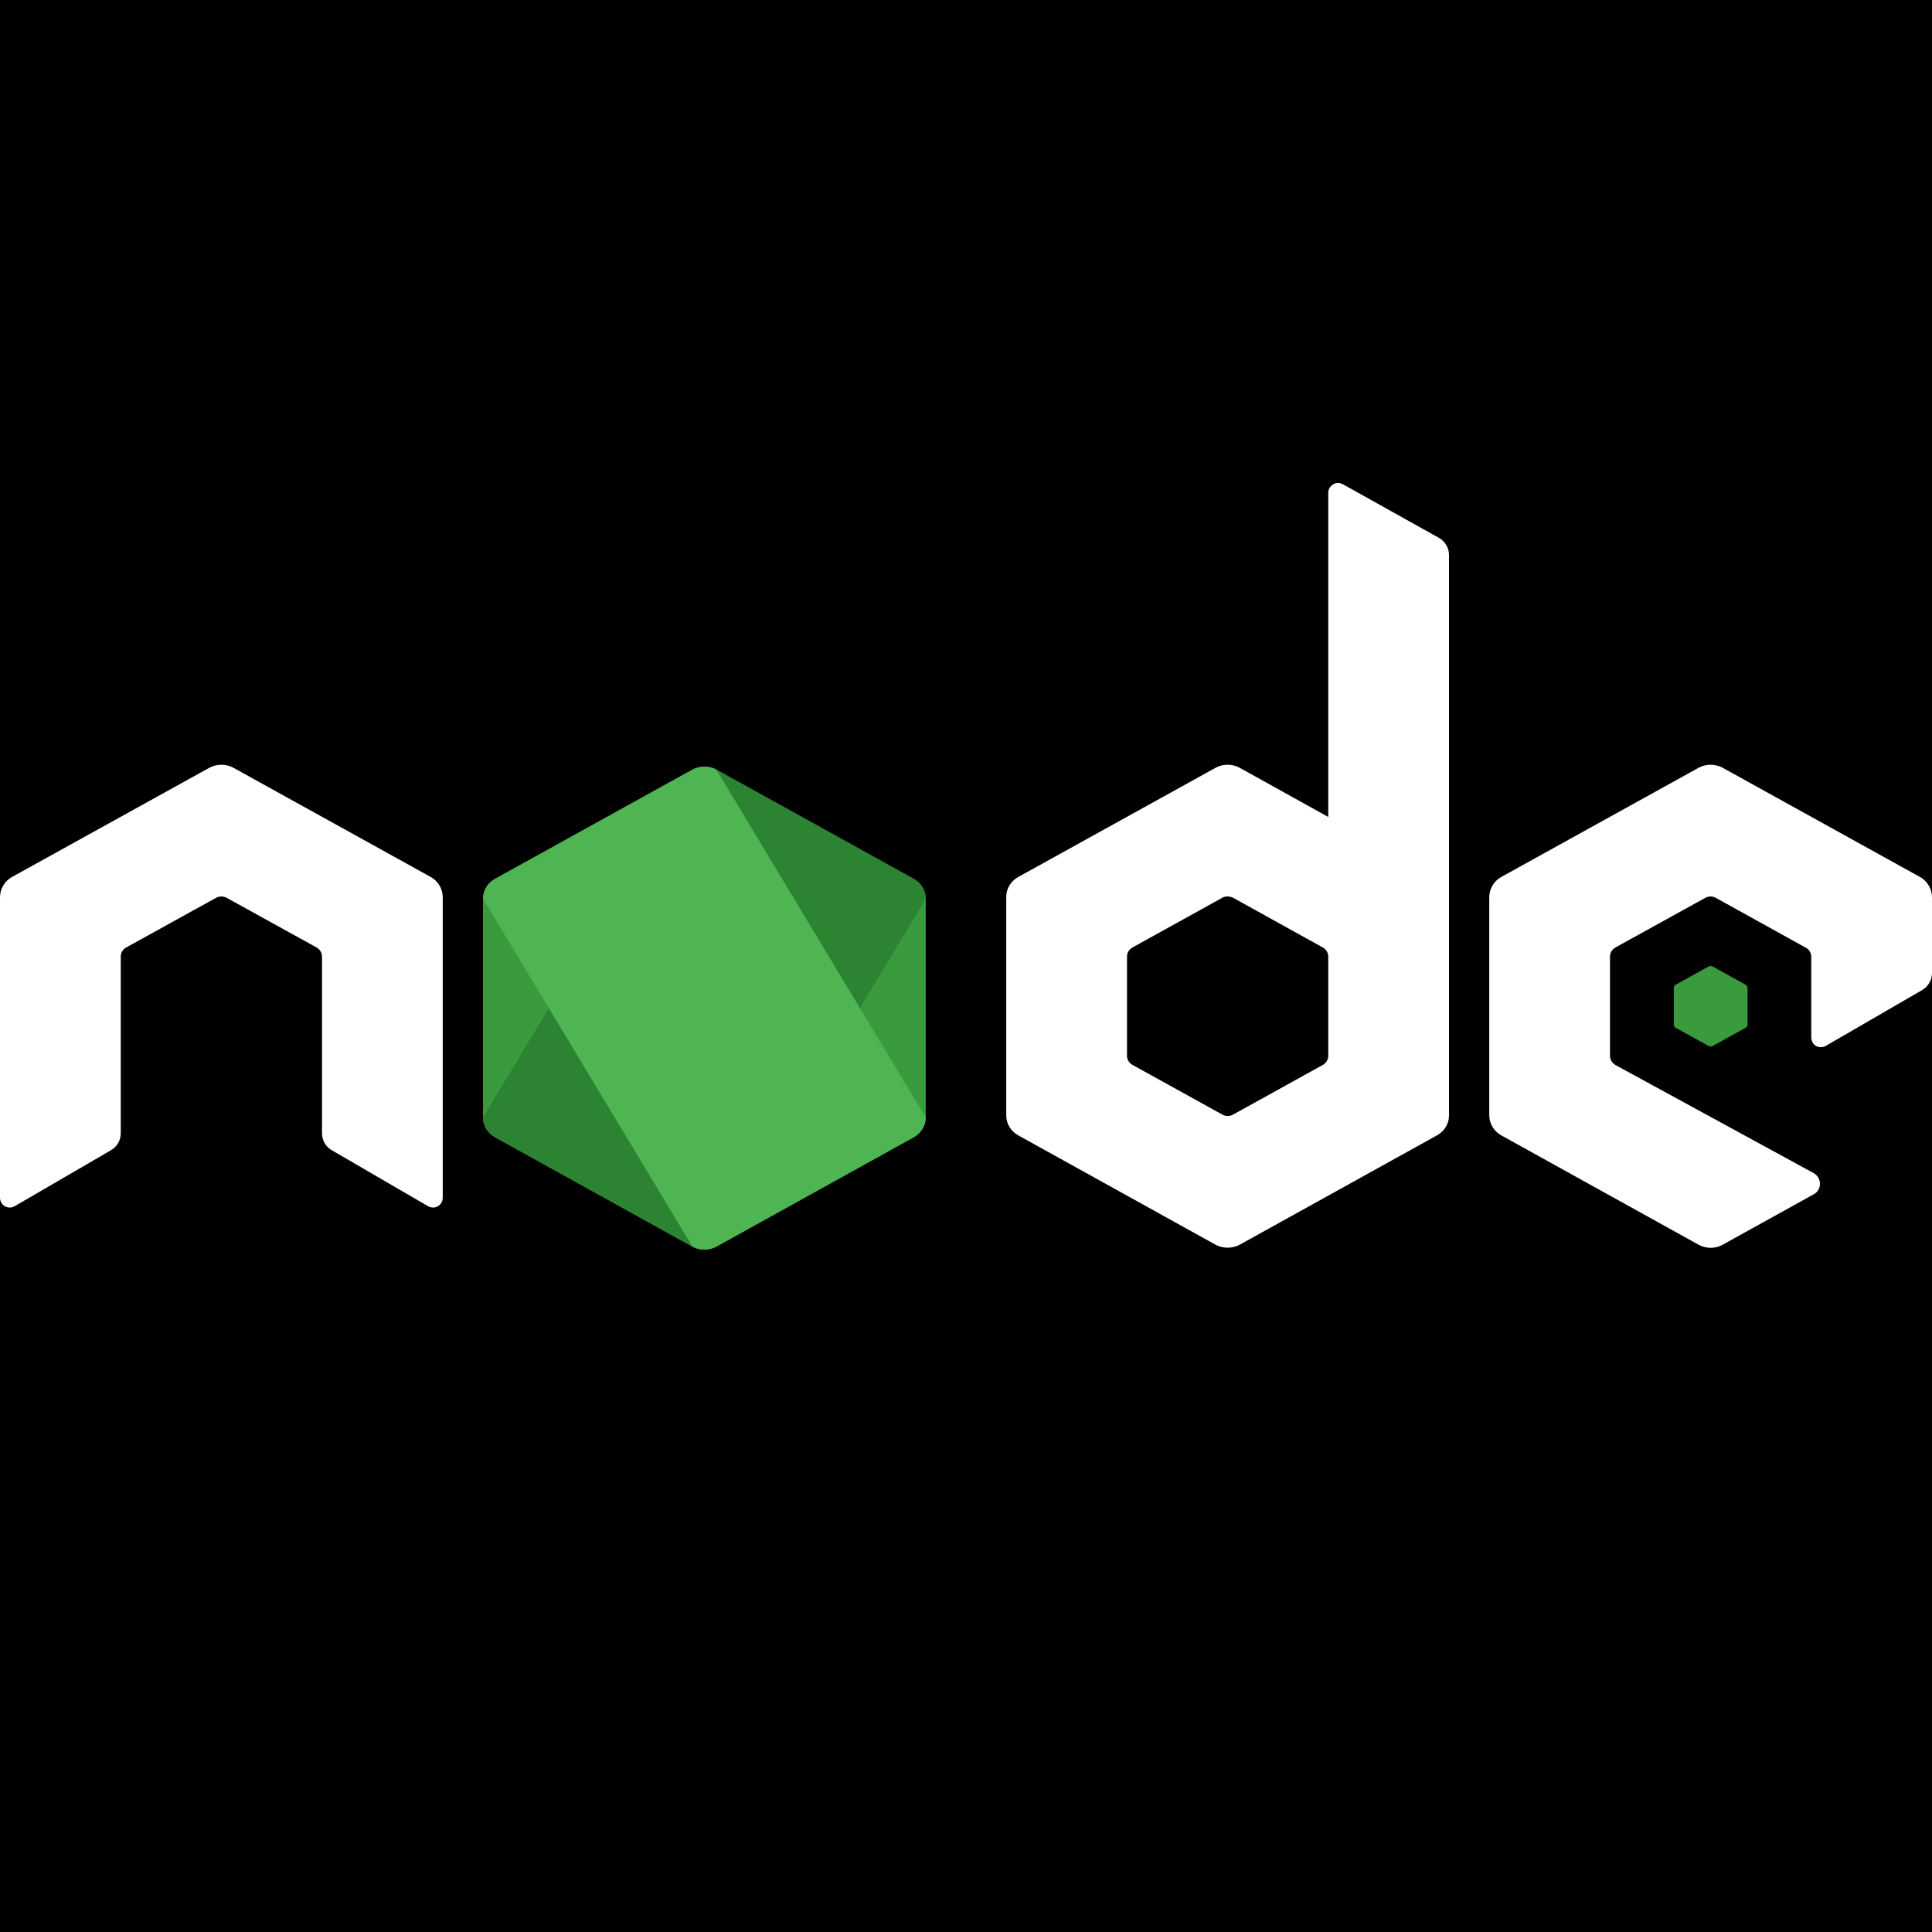
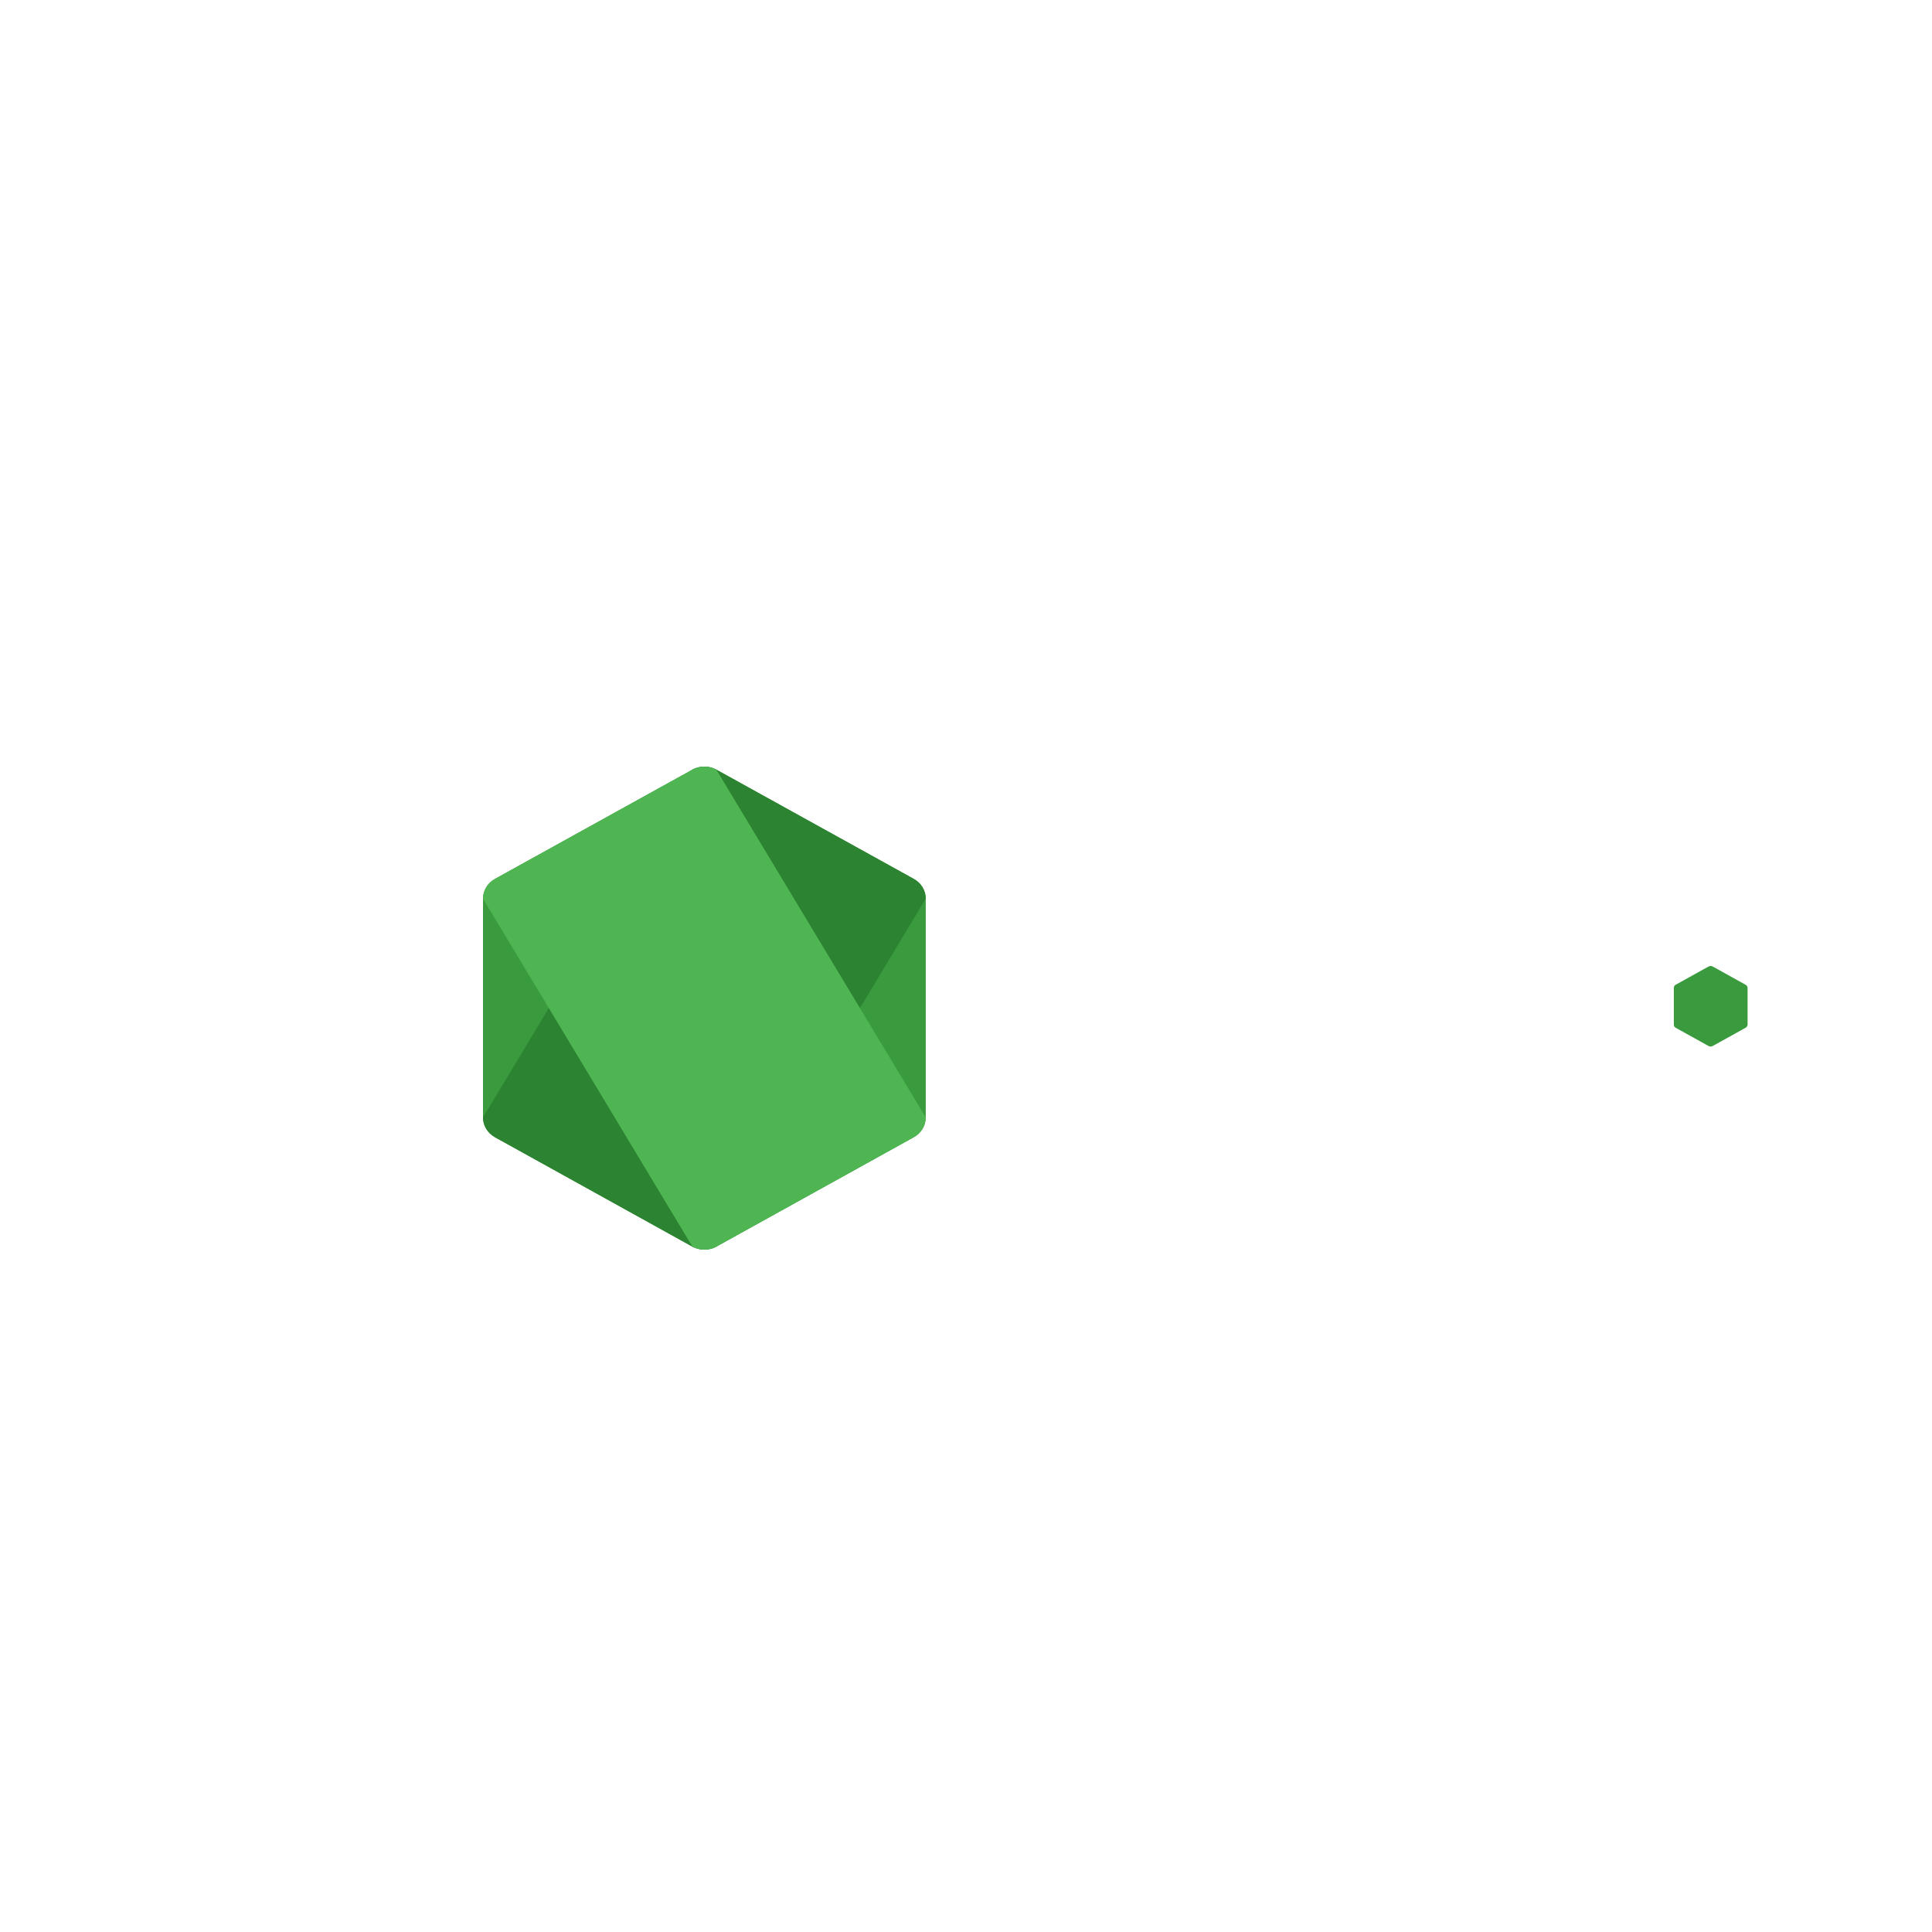
<svg xmlns="http://www.w3.org/2000/svg" width="48pt" height="48pt" viewBox="0 0 48 48" version="1.1">
  <g id="surface1179382">
-     <rect x="0" y="0" width="48" height="48" style="fill:rgb(0%,0%,0%);fill-opacity:1;stroke:none;" />
+     <rect x="0" y="0" width="48" height="48" style="fill:rgb(0%,0%,0%);fill-opacity:0;stroke:none;" />
    <path style=" stroke:none;fill-rule:nonzero;fill:rgb(22.353%,60.784%,23.922%);fill-opacity:1;" d="M 17.203 19.121 L 12.297 21.836 C 12.113 21.938 12 22.125 12 22.328 L 12 27.762 C 12 27.965 12.113 28.152 12.297 28.254 L 17.203 30.973 C 17.387 31.07 17.613 31.07 17.797 30.973 L 22.703 28.254 C 22.887 28.152 23 27.965 23 27.762 L 23 22.328 C 23 22.125 22.887 21.938 22.703 21.836 L 17.797 19.121 C 17.703 19.07 17.602 19.047 17.5 19.047 C 17.398 19.047 17.297 19.07 17.203 19.121 M 42.449 24.012 L 41.633 24.465 C 41.602 24.48 41.586 24.512 41.586 24.547 L 41.586 25.453 C 41.586 25.488 41.602 25.52 41.633 25.535 L 42.449 25.988 C 42.48 26.004 42.52 26.004 42.551 25.988 L 43.367 25.535 C 43.398 25.52 43.418 25.488 43.418 25.453 L 43.418 24.547 C 43.418 24.512 43.398 24.48 43.367 24.465 L 42.551 24.012 C 42.535 24.004 42.516 24 42.5 24 C 42.484 24 42.465 24.004 42.449 24.012 " />
    <path style=" stroke:none;fill-rule:nonzero;fill:rgb(100%,100%,100%);fill-opacity:1;" d="M 35.75 13.363 L 33.363 12.031 C 33.285 11.988 33.195 11.988 33.121 12.035 C 33.047 12.078 33 12.156 33 12.242 L 33 20.297 L 30.797 19.074 C 30.703 19.023 30.602 19 30.5 19 C 30.398 19 30.297 19.023 30.203 19.074 L 25.297 21.789 C 25.113 21.891 25 22.078 25 22.281 L 25 27.715 C 25 27.918 25.113 28.105 25.297 28.207 L 30.203 30.926 C 30.387 31.023 30.613 31.023 30.797 30.926 L 35.703 28.207 C 35.887 28.105 36 27.918 36 27.715 L 36 13.789 C 36 13.613 35.902 13.449 35.75 13.363 Z M 32.867 26.457 L 30.637 27.691 C 30.555 27.738 30.449 27.738 30.367 27.691 L 28.137 26.457 C 28.051 26.41 28 26.324 28 26.234 L 28 23.766 C 28 23.672 28.051 23.586 28.137 23.539 L 30.367 22.305 L 30.363 22.305 C 30.406 22.281 30.453 22.273 30.5 22.273 C 30.547 22.273 30.594 22.285 30.637 22.305 L 32.863 23.539 C 32.949 23.586 33 23.672 33 23.766 L 33 26.234 C 33 26.324 32.949 26.41 32.867 26.457 Z M 32.867 26.457 " />
    <path style=" stroke:none;fill-rule:nonzero;fill:rgb(17.255%,51.373%,19.216%);fill-opacity:1;" d="M 17.203 19.121 L 12 27.762 C 12 27.965 12.113 28.152 12.297 28.254 L 17.203 30.973 C 17.387 31.07 17.613 31.07 17.797 30.973 L 23 22.328 C 23 22.125 22.887 21.938 22.703 21.836 L 17.797 19.121 C 17.703 19.07 17.602 19.047 17.5 19.047 C 17.398 19.047 17.297 19.07 17.203 19.121 " />
    <path style=" stroke:none;fill-rule:nonzero;fill:rgb(30.98%,70.98%,32.549%);fill-opacity:1;" d="M 17.203 19.121 L 12.297 21.836 C 12.113 21.938 12 22.125 12 22.328 L 17.203 30.973 C 17.387 31.07 17.613 31.07 17.797 30.973 L 22.703 28.254 C 22.887 28.152 23 27.965 23 27.762 L 17.797 19.121 C 17.703 19.07 17.602 19.047 17.5 19.047 C 17.398 19.047 17.297 19.07 17.203 19.121 " />
    <path style=" stroke:none;fill-rule:nonzero;fill:rgb(100%,100%,100%);fill-opacity:1;" d="M 47.703 21.789 L 42.797 19.074 C 42.703 19.023 42.602 19 42.5 19 C 42.398 19 42.297 19.023 42.203 19.074 L 37.297 21.789 C 37.113 21.891 37 22.086 37 22.293 L 37 27.703 C 37 27.914 37.113 28.105 37.297 28.207 L 42.203 30.926 C 42.391 31.027 42.613 31.027 42.797 30.926 L 45.062 29.672 C 45.27 29.559 45.266 29.262 45.059 29.145 L 40.137 26.461 C 40.051 26.41 40 26.324 40 26.23 L 40 23.766 C 40 23.672 40.051 23.59 40.129 23.543 L 42.363 22.309 C 42.406 22.285 42.453 22.273 42.5 22.273 C 42.547 22.273 42.594 22.285 42.633 22.309 L 44.867 23.547 C 44.949 23.59 45 23.676 45 23.766 L 45 25.777 C 45 25.863 45.047 25.945 45.121 25.988 C 45.195 26.027 45.285 26.027 45.363 25.984 L 47.762 24.594 C 47.906 24.508 48 24.348 48 24.176 L 48 22.297 C 48 22.086 47.887 21.891 47.703 21.789 Z M 10.703 21.789 L 5.797 19.074 C 5.703 19.023 5.602 19 5.5 19 C 5.398 19 5.297 19.023 5.203 19.074 L 0.297 21.789 C 0.113 21.891 0 22.086 0 22.293 L 0 29.758 C 0 29.844 0.047 29.926 0.121 29.969 C 0.195 30.012 0.289 30.012 0.363 29.969 L 2.762 28.574 C 2.91 28.488 3 28.328 3 28.156 L 3 23.766 C 3 23.672 3.051 23.586 3.129 23.543 L 5.363 22.309 C 5.406 22.285 5.453 22.273 5.5 22.273 C 5.547 22.273 5.594 22.285 5.637 22.309 L 7.871 23.543 C 7.949 23.59 8 23.672 8 23.766 L 8 28.156 C 8 28.328 8.09 28.488 8.238 28.574 L 10.637 29.969 C 10.715 30.012 10.805 30.012 10.879 29.969 C 10.953 29.926 11 29.844 11 29.758 L 11 22.297 C 11 22.086 10.887 21.891 10.703 21.789 Z M 10.703 21.789 " />
  </g>
</svg>
